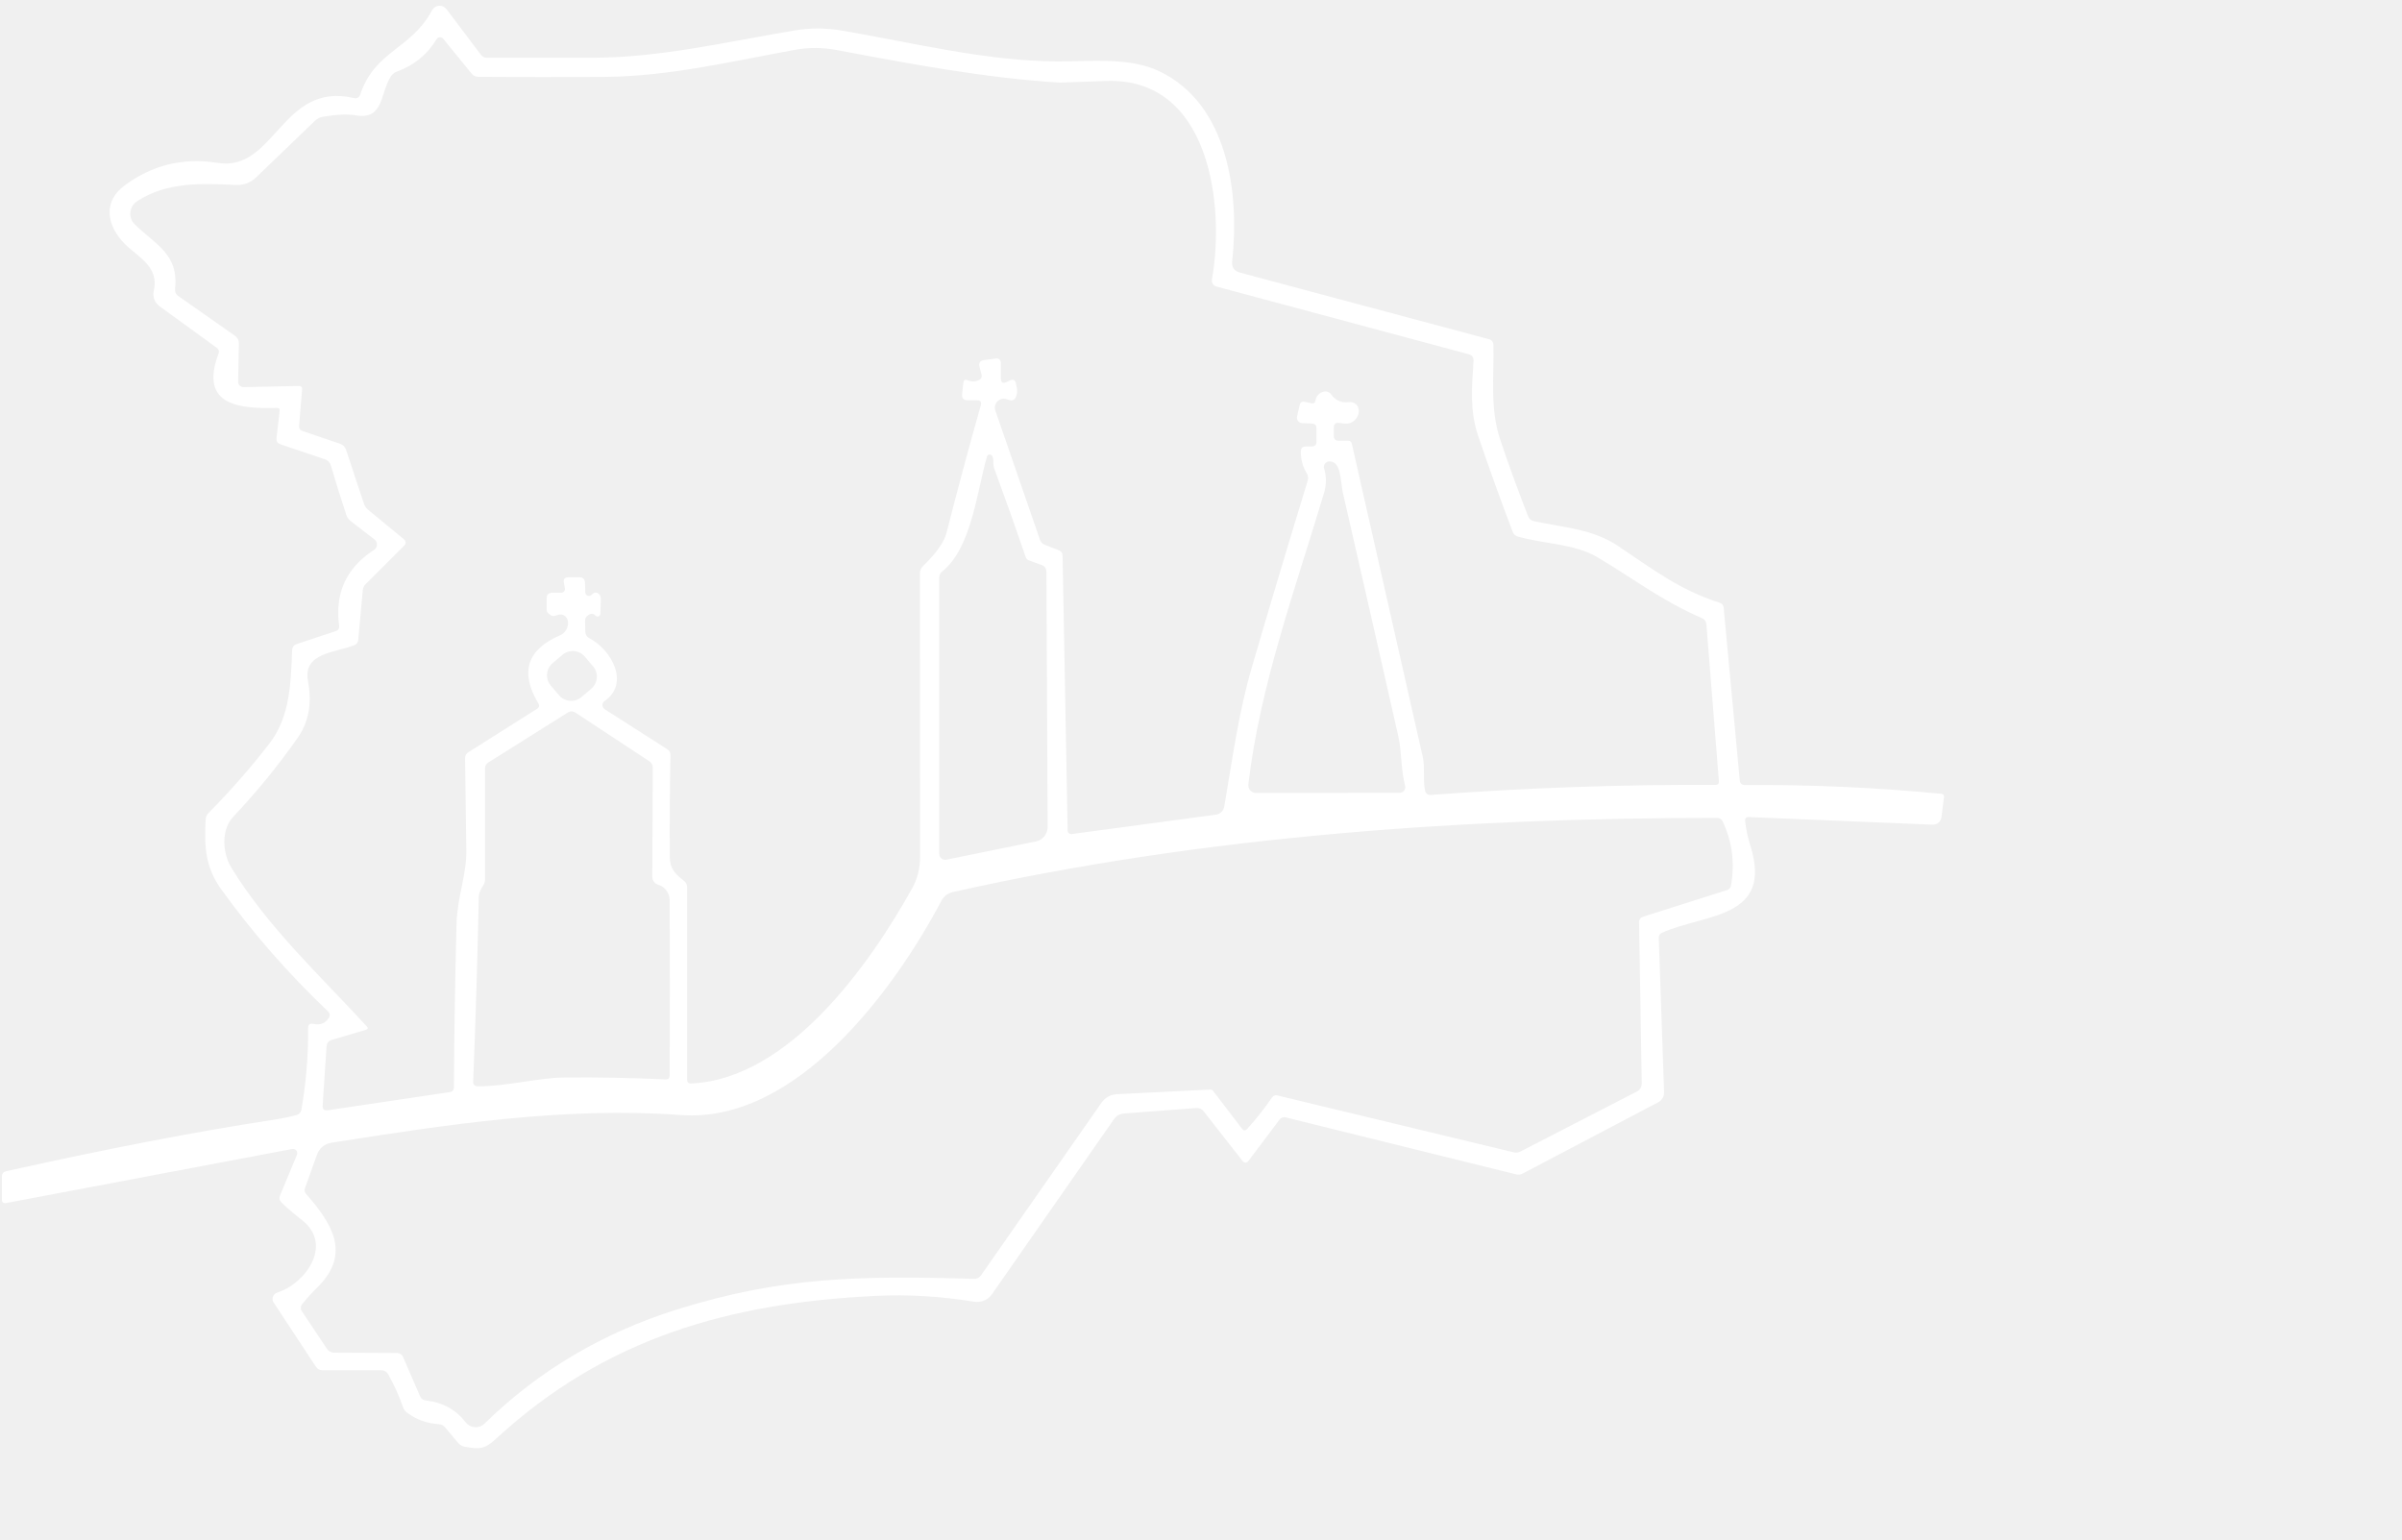
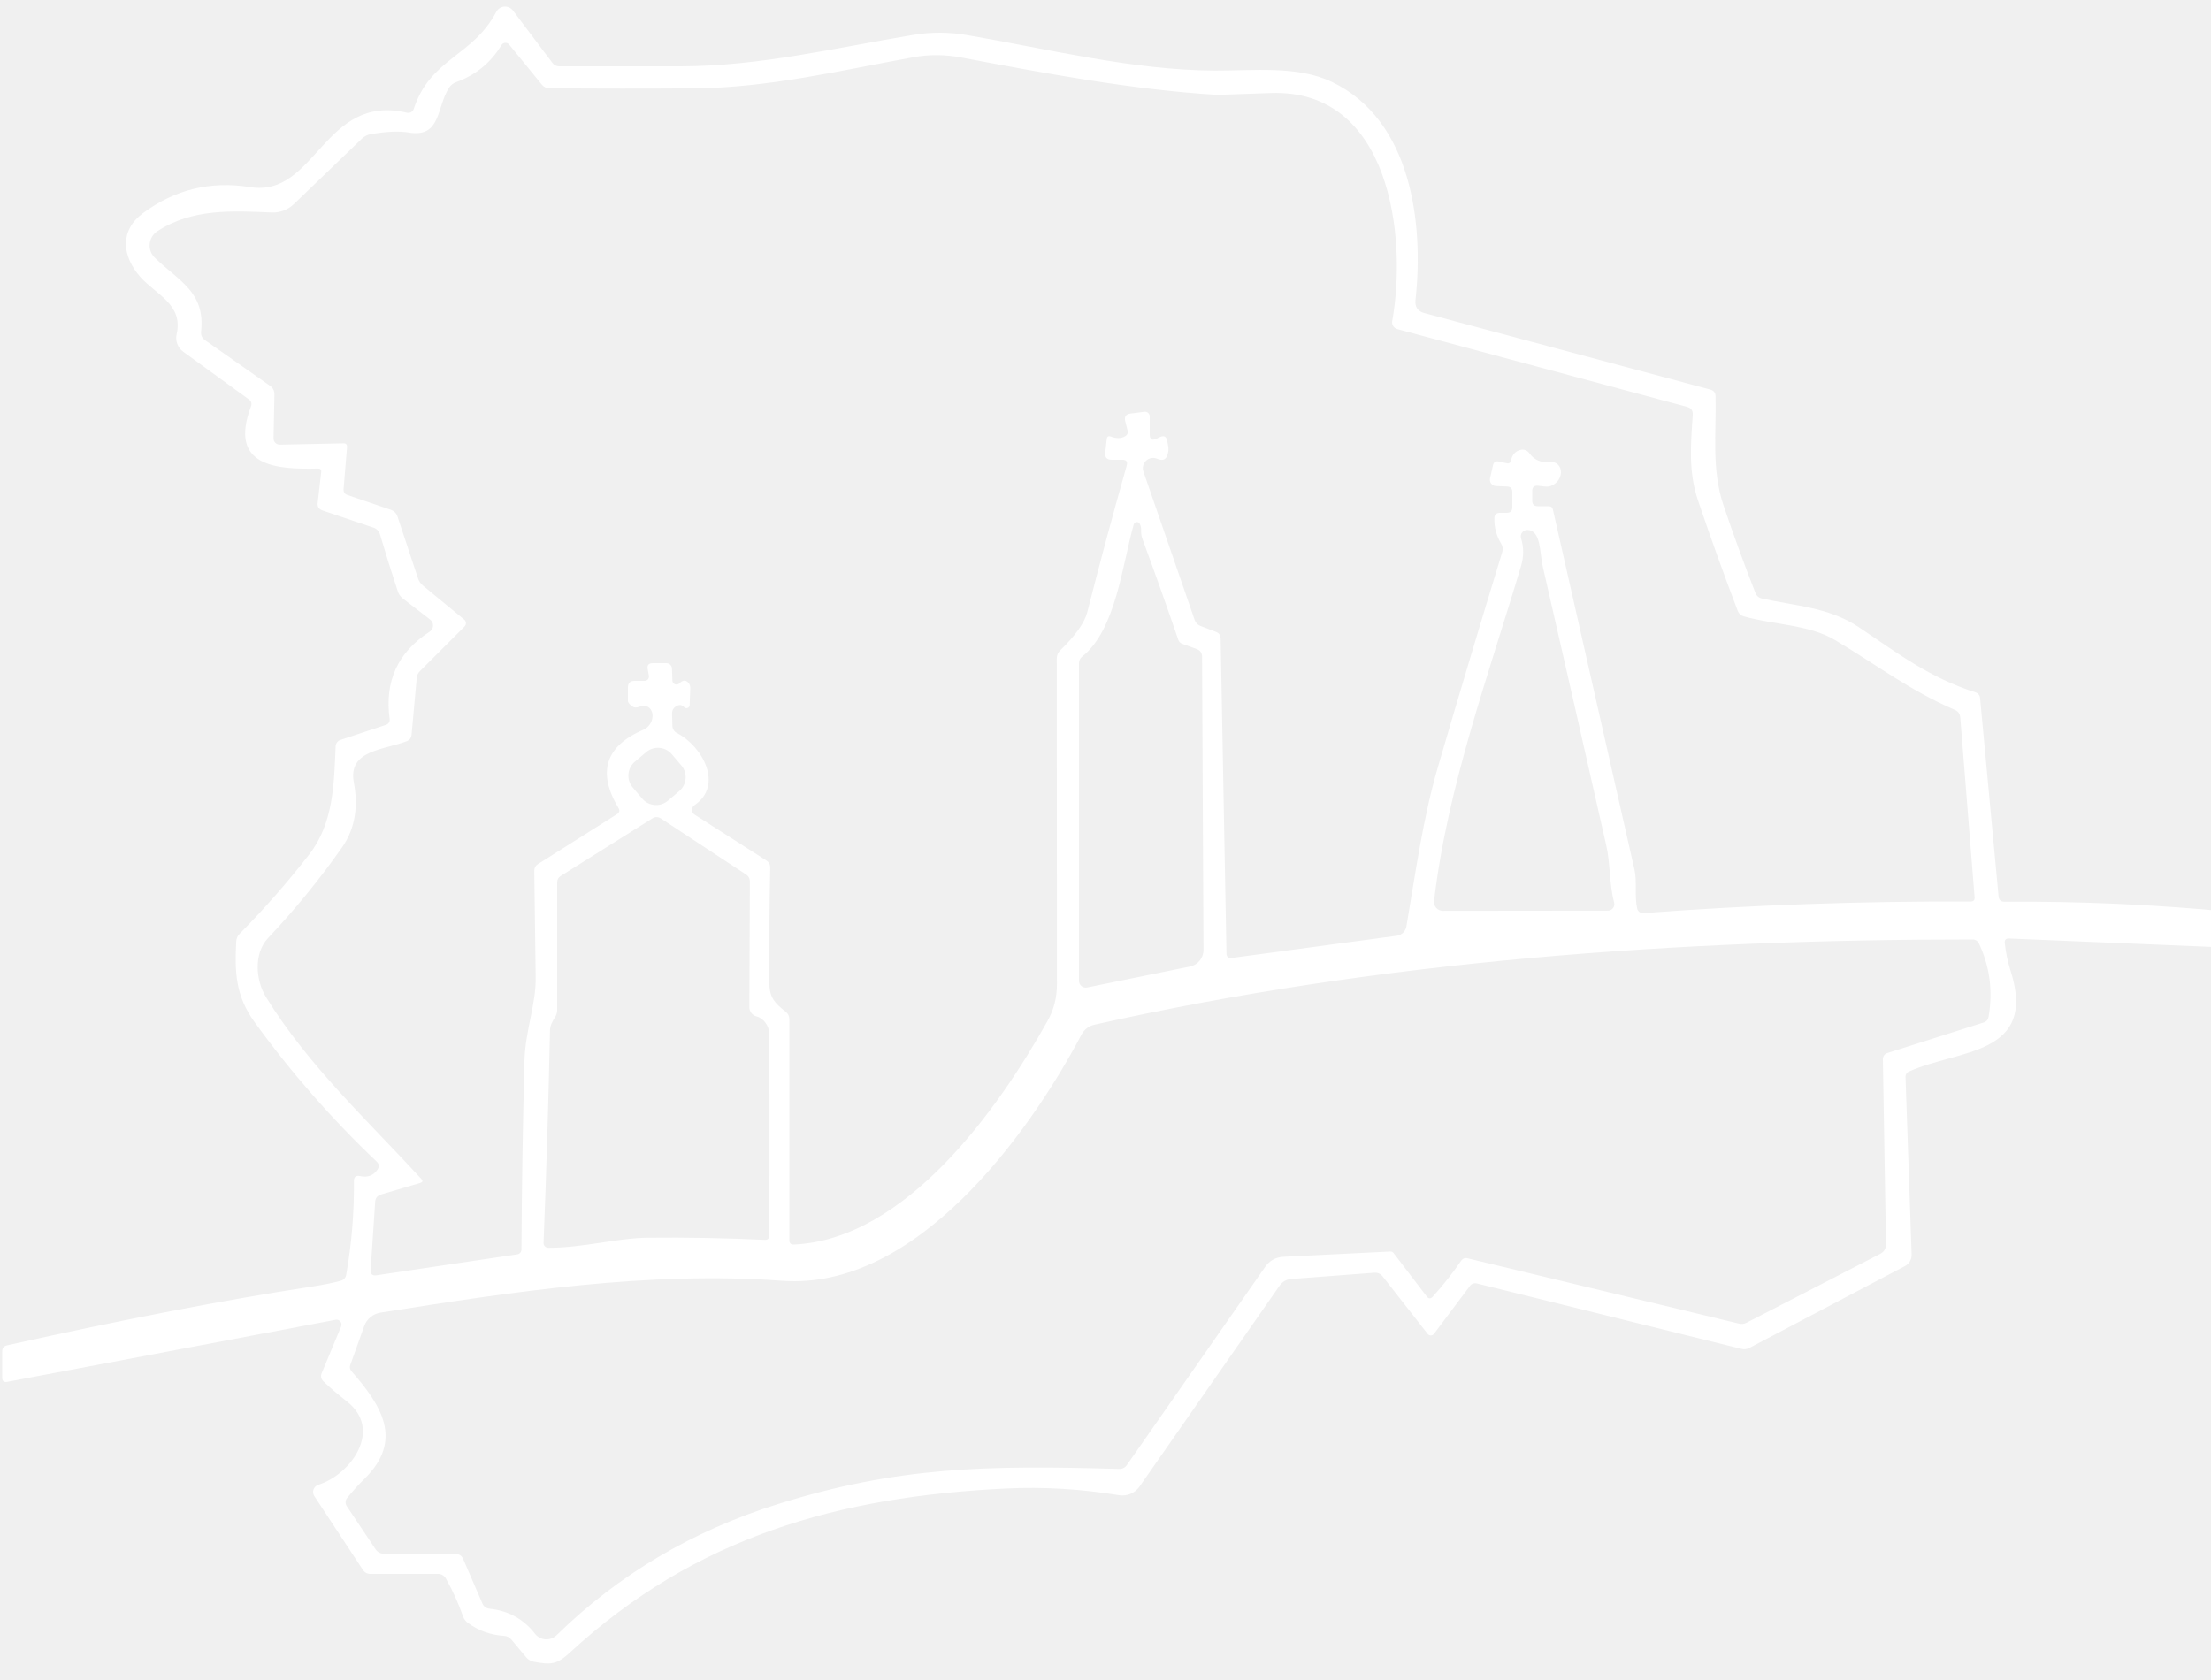
- <svg xmlns="http://www.w3.org/2000/svg" version="1.1" viewBox="0.00 0.00 312.00 200.00">
+ <svg xmlns="http://www.w3.org/2000/svg" version="1.1" viewBox="0.00 0.00 250.00 190.00">
  <path fill="#fff" d="   M 226.68 106.66   Q 226.86 108.29 227.34 109.79   C 230.39 119.40 221.49 118.66 215.88 121.17   Q 215.44 121.36 215.46 121.84   L 216.15 141.88   A 1.43 1.41 75.5 0 1 215.39 143.19   L 197.79 152.45   A 1.23 1.23 0.0 0 1 196.91 152.55   L 166.98 145.15   A 0.75 0.74 24.6 0 0 166.21 145.43   L 162.13 150.86   A 0.44 0.44 0.0 0 1 161.44 150.87   L 156.34 144.36   Q 155.97 143.89 155.37 143.94   L 146.00 144.65   Q 145.16 144.72 144.68 145.41   L 128.85 168.12   A 2.37 2.36 22.0 0 1 126.53 169.10   Q 120.06 168.04 113.80 168.34   C 94.81 169.25 78.68 173.77 64.41 186.92   C 62.96 188.26 62.27 188.29 60.38 187.94   Q 59.83 187.84 59.48 187.41   L 57.83 185.44   Q 57.51 185.05 57.00 185.01   Q 54.70 184.86 52.90 183.54   Q 52.51 183.25 52.35 182.79   Q 51.57 180.56 50.41 178.51   A 1.01 1.00 75.0 0 0 49.54 178.00   L 41.89 178.00   Q 41.33 178.00 41.03 177.54   L 35.54 169.20   A 0.86 0.85 -25.3 0 1 36.00 167.92   C 39.70 166.75 43.31 161.69 39.23 158.50   Q 37.56 157.19 36.57 156.22   Q 36.16 155.81 36.38 155.28   L 38.57 150.02   A 0.56 0.55 6.0 0 0 37.95 149.26   L 0.81 156.28   Q 0.25 156.38 0.25 155.81   L 0.25 152.83   Q 0.25 152.27 0.80 152.15   Q 20.46 147.77 35.25 145.51   Q 37.27 145.20 38.56 144.84   A 0.82 0.82 0.0 0 0 39.14 144.20   Q 40.07 138.93 40.02 133.58   Q 40.01 132.86 40.71 133.01   Q 42.02 133.29 42.70 132.25   Q 43.01 131.77 42.59 131.37   Q 34.93 124.09 28.78 115.59   C 26.63 112.62 26.53 109.93 26.71 106.49   Q 26.73 105.97 27.10 105.60   Q 31.33 101.32 34.98 96.61   C 37.71 93.08 37.77 88.66 37.95 84.41   A 0.80 0.79 82.2 0 1 38.50 83.68   L 43.66 81.97   A 0.60 0.59 77.6 0 0 44.06 81.33   Q 43.17 74.93 48.58 71.44   A 0.84 0.84 0.0 0 0 48.64 70.07   L 45.55 67.69   Q 45.14 67.37 44.98 66.88   Q 43.92 63.68 42.97 60.45   A 1.16 1.15 -89.1 0 0 42.22 59.67   L 36.47 57.73   Q 35.85 57.53 35.92 56.88   L 36.32 53.38   Q 36.37 52.98 35.96 52.99   C 31.25 53.11 25.81 52.77 28.38 45.96   Q 28.56 45.47 28.14 45.17   L 20.71 39.77   A 1.92 1.91 24.4 0 1 19.97 37.81   C 20.75 34.40 17.62 33.33 15.83 31.28   C 13.80 28.94 13.51 26.09 16.15 24.12   Q 21.58 20.08 28.28 21.16   C 35.74 22.37 36.59 10.50 46.03 12.75   A 0.64 0.64 0.0 0 0 46.78 12.32   C 48.67 6.56 53.43 6.41 56.11 1.35   A 1.12 1.12 0.0 0 1 58.00 1.19   L 62.46 7.11   Q 62.75 7.50 63.24 7.50   Q 70.13 7.51 76.96 7.50   C 85.85 7.49 94.50 5.41 103.25 3.95   Q 106.30 3.44 109.35 3.97   C 118.47 5.53 128.07 7.94 137.32 7.98   C 141.75 8.00 146.68 7.40 150.57 9.25   C 159.57 13.54 161.01 25.20 160.05 33.93   Q 159.92 35.10 161.06 35.41   L 193.39 44.06   Q 193.96 44.21 193.98 44.81   C 194.07 49.03 193.51 53.09 194.88 57.16   Q 196.57 62.17 198.50 67.09   A 1.00 0.99 84.7 0 0 199.21 67.69   C 203.05 68.53 206.81 68.69 210.15 70.91   C 214.68 73.94 218.09 76.60 223.36 78.30   Q 223.84 78.46 223.89 78.95   L 225.98 101.37   Q 226.04 101.99 226.66 101.98   Q 239.44 101.89 252.17 103.12   Q 252.55 103.16 252.51 103.54   L 252.18 106.15   A 1.11 1.11 0.0 0 1 251.03 107.13   L 227.17 106.14   Q 226.62 106.11 226.68 106.66   Z   M 71.00 79.25   L 71.00 77.75   Q 71.00 77.00 71.75 77.00   L 72.89 77.00   A 0.49 0.49 0.0 0 0 73.37 76.42   L 73.24 75.69   Q 73.10 75.00 73.81 75.00   L 75.35 75.00   A 0.63 0.63 0.0 0 1 75.98 75.61   L 76.03 76.98   A 0.47 0.46 -24.1 0 0 76.83 77.28   Q 77.30 76.80 77.69 77.08   Q 78.06 77.35 78.05 77.81   L 77.98 79.75   A 0.36 0.36 0.0 0 1 77.36 79.98   Q 76.98 79.56 76.48 79.86   Q 75.97 80.15 75.99 80.74   L 76.03 82.09   A 0.92 0.92 0.0 0 0 76.54 82.90   C 79.47 84.42 81.82 88.82 78.53 91.06   A 0.64 0.64 0.0 0 0 78.54 92.13   L 86.66 97.32   Q 87.10 97.61 87.09 98.13   Q 86.95 104.71 87.00 111.30   C 87.01 112.88 87.72 113.55 88.86 114.44   A 1.03 1.01 19.6 0 1 89.25 115.24   L 89.25 140.25   Q 89.25 140.78 89.77 140.75   C 102.42 140.19 112.89 125.44 118.47 115.42   Q 119.51 113.56 119.51 111.30   Q 119.51 92.92 119.49 74.46   A 1.30 1.25 -22.9 0 1 119.88 73.55   Q 122.49 71.02 122.95 69.20   Q 125.06 60.90 127.40 52.65   Q 127.58 52.00 126.91 52.00   L 125.70 52.00   Q 124.88 52.00 124.97 51.19   L 125.14 49.67   Q 125.19 49.21 125.62 49.38   Q 126.55 49.73 127.20 49.35   Q 127.61 49.12 127.49 48.66   L 127.24 47.67   Q 127.03 46.87 127.84 46.77   L 129.40 46.57   A 0.53 0.53 0.0 0 1 130.00 47.09   L 130.00 49.12   Q 130.00 49.99 130.78 49.61   L 131.14 49.44   Q 131.85 49.10 131.98 49.88   Q 132.01 50.09 132.06 50.30   Q 132.23 50.98 131.94 51.61   Q 131.66 52.23 130.85 51.89   A 1.16 1.16 0.0 0 0 129.29 53.34   L 135.08 70.11   Q 135.25 70.60 135.74 70.79   L 137.49 71.46   Q 138.01 71.66 138.02 72.22   L 138.68 107.90   A 0.47 0.46 -3.9 0 0 139.20 108.35   L 157.93 105.83   A 1.28 1.27 -88.7 0 0 159.02 104.78   C 160.07 98.68 160.88 92.55 162.62 86.63   Q 166.16 74.52 169.86 62.44   A 1.18 1.15 38.0 0 0 169.73 61.47   Q 168.94 60.17 168.97 58.62   Q 168.98 58.00 169.60 58.00   L 170.37 58.00   Q 171.00 58.00 171.00 57.37   L 171.00 55.64   Q 171.00 55.04 170.39 55.02   L 169.15 54.97   A 0.72 0.71 -82.4 0 1 168.48 54.09   L 168.82 52.60   Q 168.95 52.08 169.47 52.20   L 170.35 52.39   Q 170.77 52.49 170.86 52.06   Q 171.05 51.10 171.93 50.88   A 0.94 0.93 65.1 0 1 172.91 51.24   Q 173.75 52.41 175.18 52.24   A 1.51 1.27 -47.2 0 1 175.05 55.03   Q 174.78 55.06 173.94 54.94   Q 173.25 54.85 173.25 55.54   L 173.25 56.63   Q 173.25 57.25 173.88 57.25   L 175.10 57.25   Q 175.51 57.25 175.59 57.64   Q 180.20 78.02 184.82 98.39   C 185.11 99.65 184.80 101.39 185.12 102.77   A 0.67 0.67 0.0 0 0 185.82 103.27   Q 204.30 101.88 222.82 101.96   Q 223.31 101.96 223.27 101.48   L 221.65 81.15   Q 221.60 80.52 221.03 80.28   C 215.87 78.05 212.19 75.18 207.48 72.38   C 204.54 70.63 200.57 70.67 197.18 69.71   Q 196.67 69.57 196.48 69.07   Q 194.12 62.87 191.99 56.59   C 190.89 53.32 191.18 50.23 191.40 46.92   Q 191.45 46.20 190.75 46.01   L 158.00 37.22   A 0.80 0.79 12.6 0 1 157.42 36.31   C 159.13 26.74 157.18 10.02 143.67 10.52   Q 137.75 10.73 137.65 10.73   C 128.01 10.15 118.06 8.27 108.69 6.50   Q 105.95 5.99 103.33 6.46   C 95.08 7.96 86.94 9.92 78.56 9.99   Q 70.35 10.05 62.13 9.98   Q 61.60 9.98 61.26 9.56   L 57.57 5.04   A 0.53 0.53 0.0 0 0 56.70 5.10   Q 54.89 8.09 51.57 9.29   Q 51.06 9.48 50.76 9.94   C 49.36 12.12 49.87 15.59 46.25 14.99   Q 44.59 14.71 41.94 15.17   Q 41.35 15.27 40.92 15.68   L 33.22 23.09   A 3.42 3.42 0.0 0 1 30.72 24.03   C 26.24 23.84 21.74 23.57 17.79 26.15   A 1.93 1.92 -39.5 0 0 17.50 29.14   C 20.22 31.80 23.22 33.00 22.74 37.48   Q 22.67 38.11 23.18 38.47   L 30.53 43.63   Q 31.04 43.99 31.03 44.61   L 30.93 49.58   A 0.70 0.70 0.0 0 0 31.65 50.29   L 38.83 50.14   Q 39.27 50.13 39.24 50.57   L 38.85 55.31   Q 38.81 55.83 39.30 55.99   L 44.15 57.64   Q 44.76 57.84 44.96 58.46   L 47.25 65.37   Q 47.42 65.90 47.86 66.26   L 52.49 70.07   A 0.53 0.53 0.0 0 1 52.53 70.85   L 47.50 75.88   Q 47.16 76.21 47.12 76.68   L 46.53 83.15   A 0.80 0.79 81.9 0 1 46.05 83.80   C 43.55 84.82 39.30 84.76 40.01 88.50   C 40.48 91.00 40.26 93.58 38.68 95.83   Q 34.87 101.26 30.30 106.10   C 28.68 107.82 28.89 110.85 30.08 112.77   C 34.89 120.57 41.60 126.75 47.64 133.33   Q 47.94 133.65 47.52 133.78   L 43.09 135.09   Q 42.47 135.27 42.42 135.92   L 41.91 143.62   Q 41.86 144.33 42.57 144.23   L 58.50 141.86   A 0.55 0.54 85.7 0 0 58.96 141.32   Q 59.02 130.66 59.30 120.01   C 59.39 116.52 60.62 113.62 60.57 110.51   Q 60.48 104.57 60.41 98.48   Q 60.41 97.99 60.82 97.73   L 69.76 92.08   Q 70.19 91.81 69.93 91.38   Q 66.29 85.30 72.77 82.52   A 1.46 1.16 -61.0 0 0 72.33 79.92   Q 71.83 80.11 71.56 79.93   Q 71.00 79.56 71.00 79.25   Z   M 133.24 72.38   Q 131.28 66.66 129.19 60.99   Q 129.00 60.50 129.03 59.98   Q 129.04 59.58 128.88 59.25   A 0.37 0.37 0.0 0 0 128.19 59.32   C 126.90 63.85 126.18 71.23 122.37 74.25   A 0.99 0.96 71.4 0 0 122.00 75.02   L 122.00 110.93   A 0.77 0.77 0.0 0 0 122.92 111.68   L 134.55 109.31   A 1.91 1.91 0.0 0 0 136.08 107.43   L 135.92 74.29   Q 135.92 73.62 135.28 73.39   L 133.65 72.80   A 0.70 0.68 89.6 0 1 133.24 72.38   Z   M 172.68 59.94   A 0.72 0.72 0.0 0 0 171.99 60.88   Q 172.46 62.40 171.99 64.00   C 168.30 76.38 163.66 88.98 162.15 101.90   A 1.00 0.99 3.3 0 0 163.14 103.01   L 181.80 102.99   A 0.73 0.73 0.0 0 0 182.51 102.07   C 181.95 99.91 182.08 97.62 181.63 95.65   Q 178.06 79.85 174.44 64.06   C 174.09 62.54 174.26 59.93 172.68 59.94   Z   M 75.965 85.301   A 2.06 2.06 0.0 0 0 73.061 85.063   L 71.78 86.149   A 2.06 2.06 0.0 0 0 71.541 89.053   L 72.615 90.319   A 2.06 2.06 0.0 0 0 75.519 90.557   L 76.8 89.471   A 2.06 2.06 0.0 0 0 77.039 86.567   L 75.965 85.301   Z   M 85.54 114.95   A 1.09 1.08 -82.8 0 1 84.73 113.90   L 84.79 99.74   Q 84.80 99.19 84.34 98.89   L 74.71 92.55   A 0.86 0.85 45.3 0 0 73.79 92.54   L 63.43 99.05   Q 63.00 99.31 63.00 99.82   L 63.00 114.22   A 1.53 1.50 -29.7 0 1 62.77 115.02   C 62.48 115.47 62.20 115.97 62.19 116.52   Q 61.94 128.49 61.46 140.56   A 0.54 0.54 0.0 0 0 62.00 141.12   C 65.86 141.13 69.86 140.01 73.20 139.98   Q 79.81 139.91 86.47 140.22   Q 86.98 140.24 86.98 139.73   Q 87.04 128.28 86.98 116.91   C 86.97 116.03 86.35 115.16 85.54 114.95   Z   M 165.90 142.30   L 196.61 149.69   Q 197.07 149.81 197.49 149.59   L 212.59 141.81   Q 213.26 141.46 213.25 140.70   L 212.90 119.83   Q 212.89 119.26 213.44 119.08   L 224.29 115.64   Q 224.77 115.49 224.85 115.00   Q 225.61 110.62 223.75 106.68   A 0.77 0.75 76.7 0 0 223.07 106.25   C 189.99 106.24 156.03 108.63 123.75 115.89   A 2.20 2.17 7.5 0 0 122.29 117.00   C 116.23 128.49 103.47 145.96 88.45 144.85   C 73.26 143.74 57.97 146.10 43.03 148.45   A 2.34 2.33 -84.5 0 0 41.18 149.98   L 39.61 154.36   Q 39.47 154.75 39.74 155.07   C 43.05 158.88 45.71 162.81 41.22 167.24   Q 40.19 168.25 39.26 169.40   A 0.78 0.78 0.0 0 0 39.21 170.34   L 42.47 175.22   A 1.12 1.11 -16.7 0 0 43.40 175.72   L 51.59 175.76   A 0.85 0.84 78.5 0 1 52.35 176.27   L 54.54 181.33   Q 54.77 181.88 55.37 181.94   Q 58.57 182.29 60.50 184.78   A 1.64 1.63 -41.1 0 0 62.93 184.94   Q 73.46 174.63 88.03 170.08   C 101.50 165.88 111.54 165.69 126.52 166.13   Q 127.09 166.15 127.42 165.68   L 143.06 143.27   Q 143.81 142.21 145.11 142.14   L 157.20 141.54   A 0.45 0.44 -20.0 0 1 157.57 141.71   L 161.32 146.62   Q 161.64 147.04 162.00 146.65   Q 163.75 144.72 165.24 142.55   A 0.64 0.62 -65.2 0 1 165.90 142.30   Z" />
</svg>
